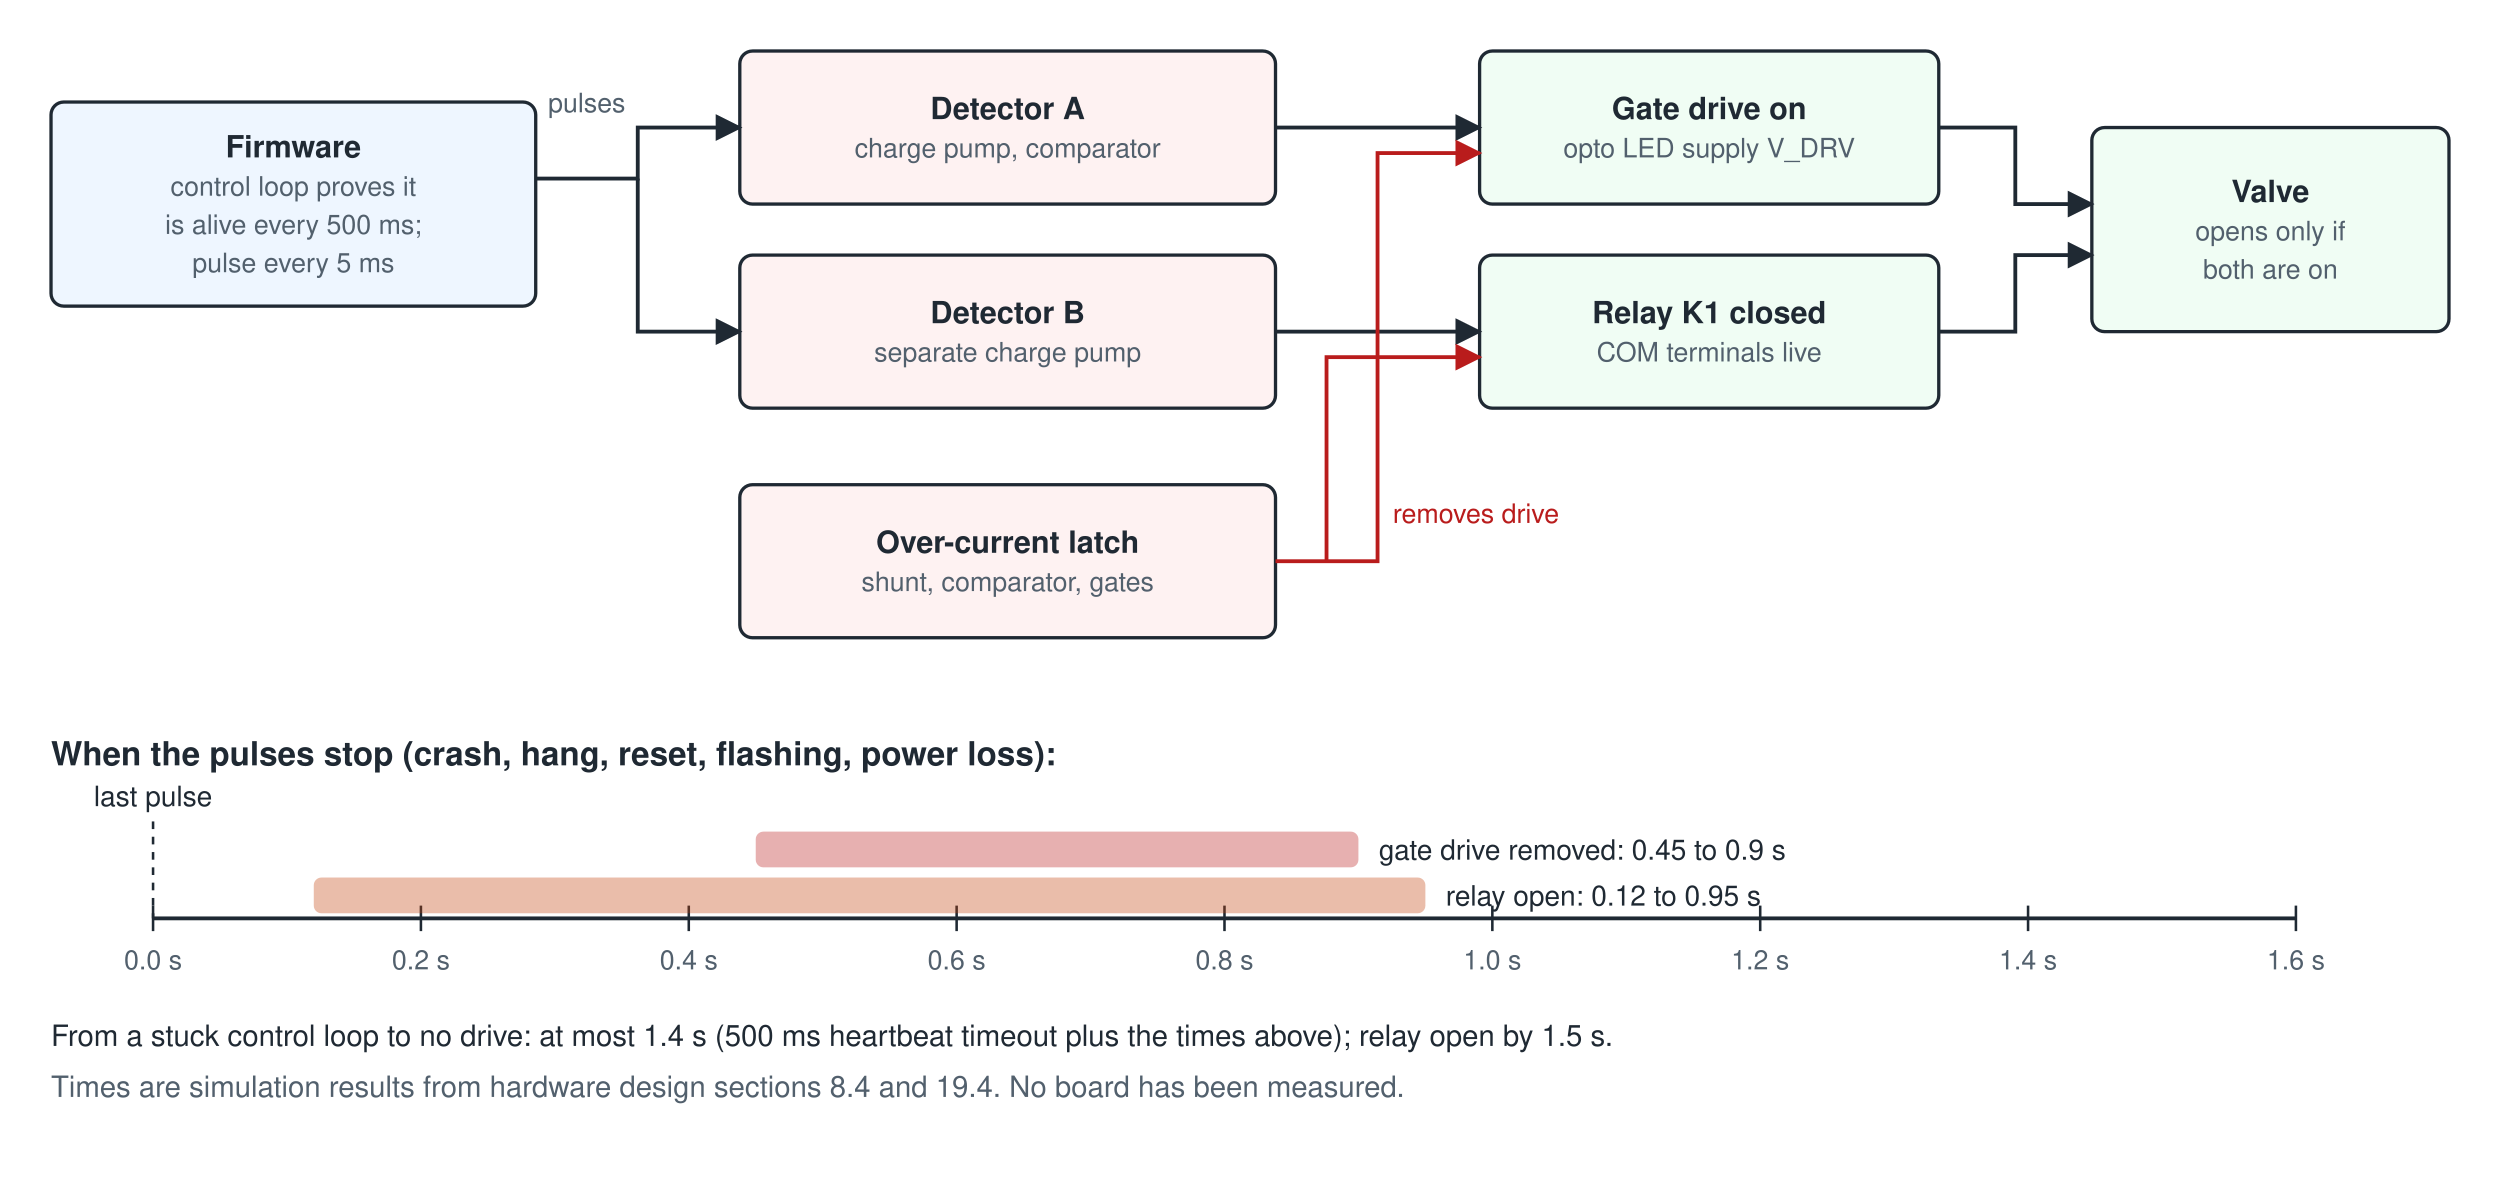
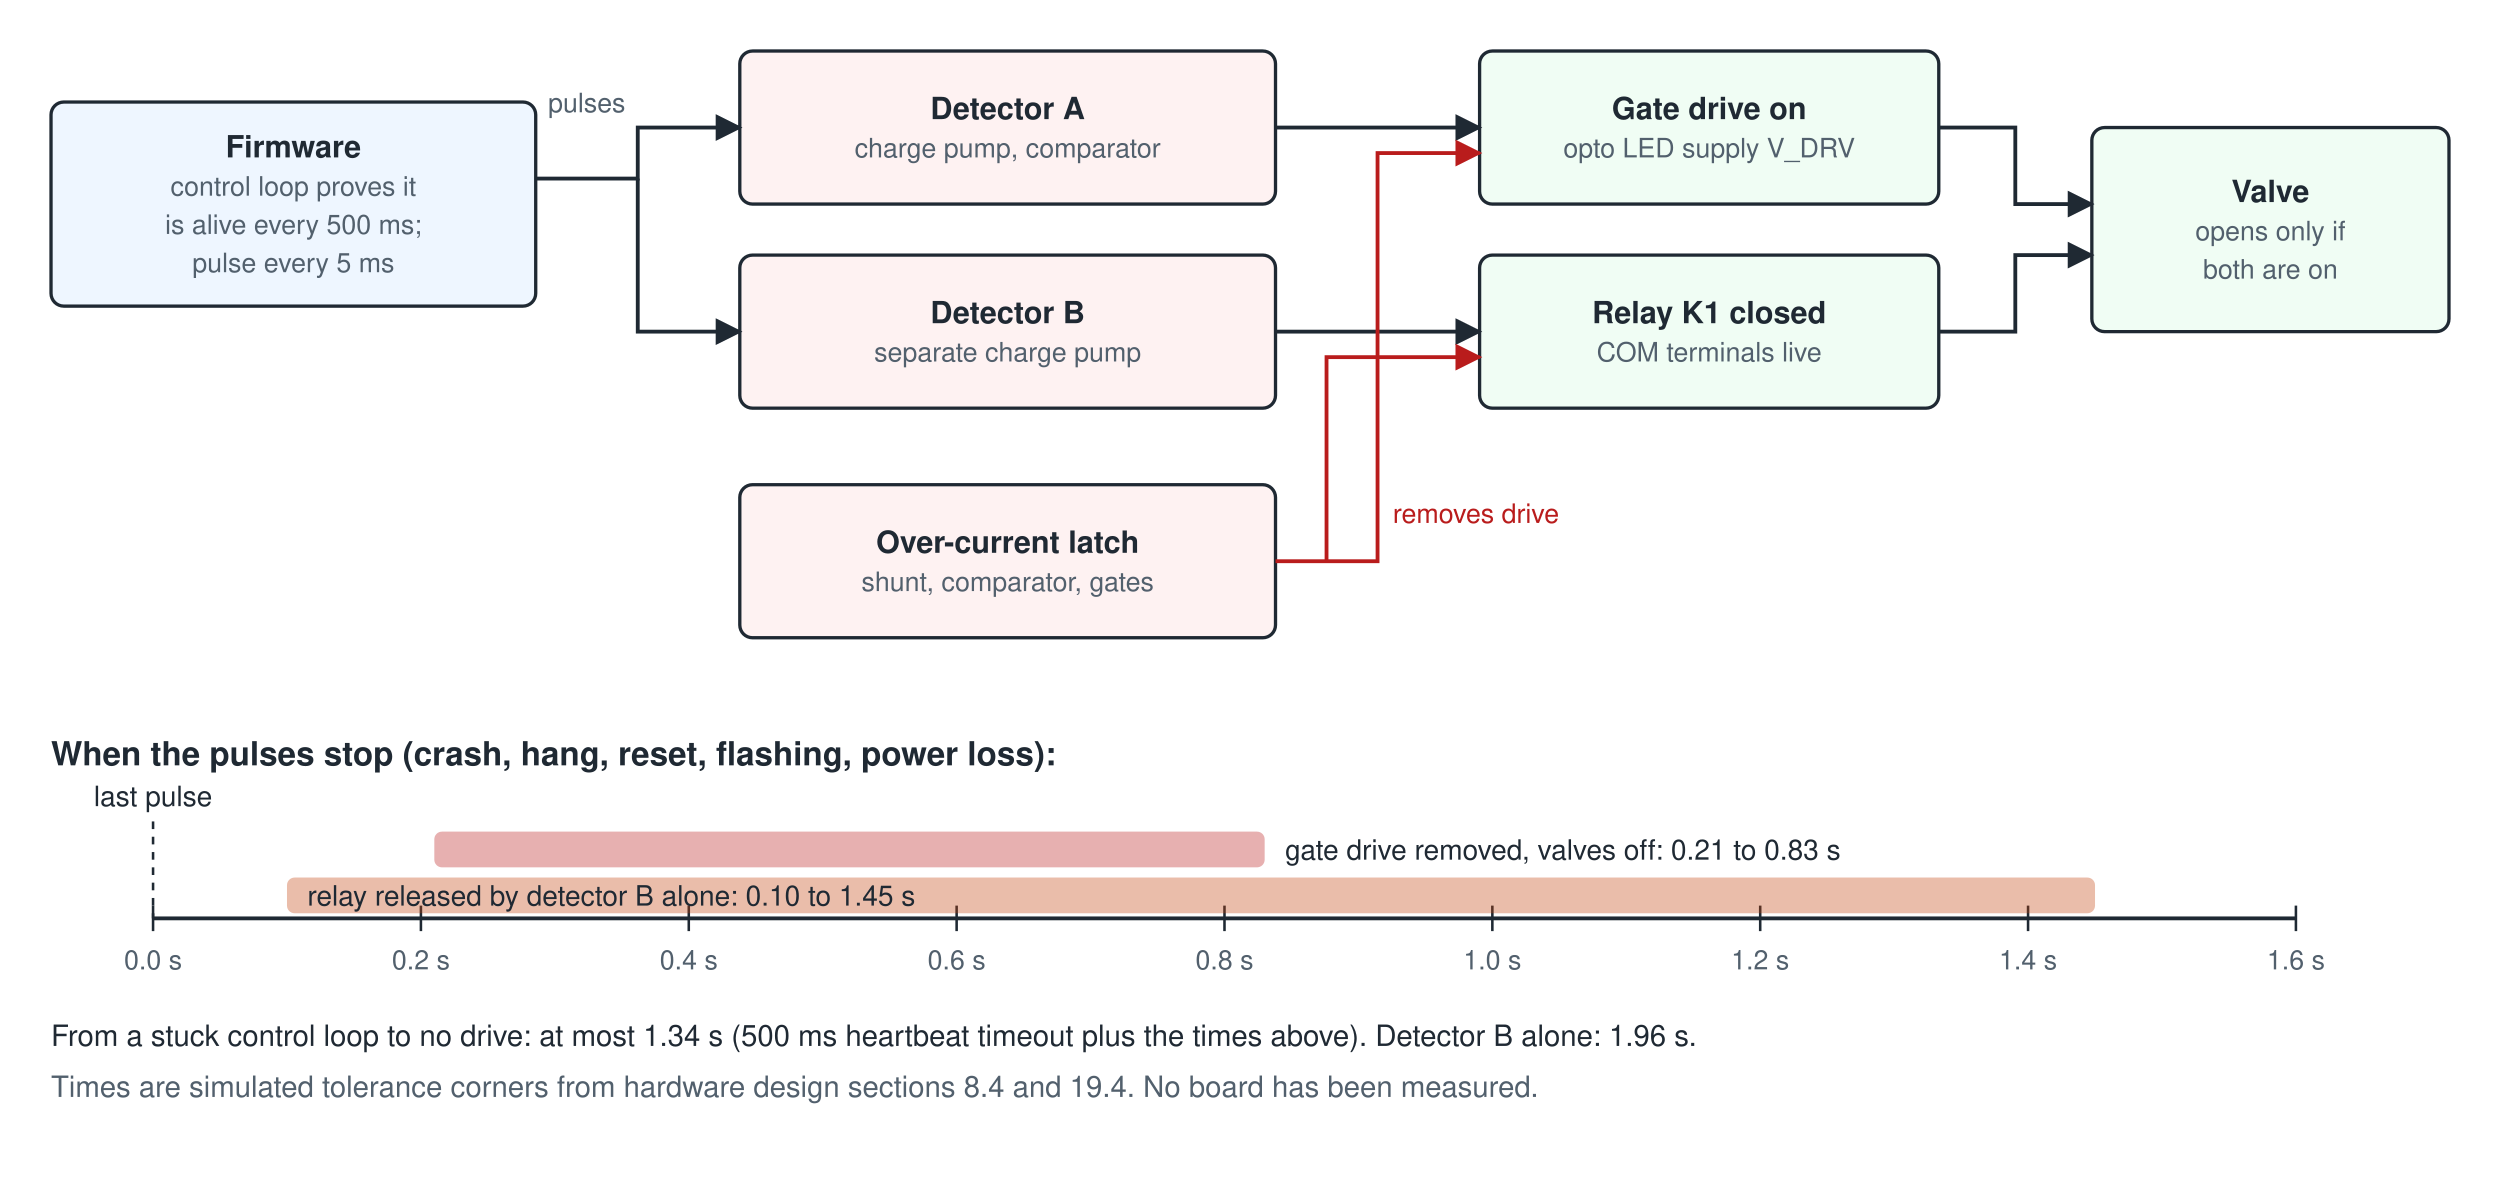
<svg xmlns="http://www.w3.org/2000/svg" viewBox="0 0 980 470" width="980" height="470" font-family="Helvetica, Arial, sans-serif" font-size="12" role="img" aria-labelledby="t d">
  <defs>
    <marker id="ar" viewBox="0 0 10 10" refX="9" refY="5" markerWidth="7" markerHeight="7" orient="auto-start-reverse">
      <path d="M0,0 L10,5 L0,10 z" fill="#1f2933" />
    </marker>
    <marker id="arr" viewBox="0 0 10 10" refX="9" refY="5" markerWidth="7" markerHeight="7" orient="auto-start-reverse">
      <path d="M0,0 L10,5 L0,10 z" fill="#b91c1c" />
    </marker>
  </defs>
  <rect x="0" y="0" width="980" height="470" fill="#ffffff" />
  <rect x="20" y="40" width="190" height="80" rx="5" fill="#eef6ff" stroke="#1f2933" stroke-width="1.3" />
  <text x="115.0" y="61.7" text-anchor="middle" font-size="12" font-weight="bold" fill="#1f2933">Firmware</text>
  <text x="115.0" y="76.7" text-anchor="middle" font-size="10.5" fill="#52606d">control loop proves it</text>
  <text x="115.0" y="91.7" text-anchor="middle" font-size="10.5" fill="#52606d">is alive every 500 ms;</text>
  <text x="115.0" y="106.7" text-anchor="middle" font-size="10.5" fill="#52606d">pulse every 5 ms</text>
  <rect x="290" y="20" width="210" height="60" rx="5" fill="#fef2f2" stroke="#1f2933" stroke-width="1.3" />
  <text x="395.0" y="46.7" text-anchor="middle" font-size="12" font-weight="bold" fill="#1f2933">Detector A</text>
  <text x="395.0" y="61.7" text-anchor="middle" font-size="10.5" fill="#52606d">charge pump, comparator</text>
  <rect x="290" y="100" width="210" height="60" rx="5" fill="#fef2f2" stroke="#1f2933" stroke-width="1.3" />
  <text x="395.0" y="126.7" text-anchor="middle" font-size="12" font-weight="bold" fill="#1f2933">Detector B</text>
  <text x="395.0" y="141.7" text-anchor="middle" font-size="10.5" fill="#52606d">separate charge pump</text>
  <rect x="290" y="190" width="210" height="60" rx="5" fill="#fef2f2" stroke="#1f2933" stroke-width="1.3" />
  <text x="395.0" y="216.7" text-anchor="middle" font-size="12" font-weight="bold" fill="#1f2933">Over-current latch</text>
  <text x="395.0" y="231.7" text-anchor="middle" font-size="10.5" fill="#52606d">shunt, comparator, gates</text>
  <rect x="580" y="20" width="180" height="60" rx="5" fill="#f0fdf4" stroke="#1f2933" stroke-width="1.3" />
  <text x="670.0" y="46.7" text-anchor="middle" font-size="12" font-weight="bold" fill="#1f2933">Gate drive on</text>
  <text x="670.0" y="61.7" text-anchor="middle" font-size="10.5" fill="#52606d">opto LED supply V_DRV</text>
  <rect x="580" y="100" width="180" height="60" rx="5" fill="#f0fdf4" stroke="#1f2933" stroke-width="1.3" />
  <text x="670.0" y="126.7" text-anchor="middle" font-size="12" font-weight="bold" fill="#1f2933">Relay K1 closed</text>
  <text x="670.0" y="141.7" text-anchor="middle" font-size="10.5" fill="#52606d">COM terminals live</text>
  <rect x="820" y="50" width="140" height="80" rx="5" fill="#f0fdf4" stroke="#1f2933" stroke-width="1.3" />
  <text x="890.0" y="79.2" text-anchor="middle" font-size="12" font-weight="bold" fill="#1f2933">Valve</text>
  <text x="890.0" y="94.2" text-anchor="middle" font-size="10.5" fill="#52606d">opens only if</text>
  <text x="890.0" y="109.2" text-anchor="middle" font-size="10.5" fill="#52606d">both are on</text>
  <path d="M210,70 L250,70 L250,50 L290,50" fill="none" stroke="#1f2933" stroke-width="1.5" marker-end="url(#ar)" />
  <text x="230" y="44" font-size="10.5" fill="#52606d" text-anchor="middle">pulses</text>
  <path d="M250,70 L250,130 L290,130" fill="none" stroke="#1f2933" stroke-width="1.5" marker-end="url(#ar)" />
  <path d="M500,50 L580,50" fill="none" stroke="#1f2933" stroke-width="1.5" marker-end="url(#ar)" />
  <path d="M500,130 L580,130" fill="none" stroke="#1f2933" stroke-width="1.5" marker-end="url(#ar)" />
  <path d="M760,50 L790,50 L790,80 L820,80" fill="none" stroke="#1f2933" stroke-width="1.5" marker-end="url(#ar)" />
  <path d="M760,130 L790,130 L790,100 L820,100" fill="none" stroke="#1f2933" stroke-width="1.5" marker-end="url(#ar)" />
  <path d="M500,220 L540,220 L540,60 L580,60" fill="none" stroke="#b91c1c" stroke-width="1.5" marker-end="url(#arr)" />
  <text x="546" y="205" font-size="10.5" fill="#b91c1c" text-anchor="start">removes drive</text>
  <path d="M520,220 L520,140 L580,140" fill="none" stroke="#b91c1c" stroke-width="1.5" marker-end="url(#arr)" />
  <text x="20" y="300" font-size="13" fill="#1f2933" text-anchor="start" font-weight="bold">When the pulses stop (crash, hang, reset, flashing, power loss):</text>
  <line x1="60" y1="360" x2="900" y2="360" stroke="#1f2933" stroke-width="1.5" />
  <line x1="60.0" y1="355" x2="60.0" y2="365" stroke="#1f2933" />
  <text x="60.0" y="380" font-size="10.5" fill="#52606d" text-anchor="middle">0.0 s</text>
  <line x1="165.0" y1="355" x2="165.0" y2="365" stroke="#1f2933" />
  <text x="165.0" y="380" font-size="10.5" fill="#52606d" text-anchor="middle">0.2 s</text>
  <line x1="270.0" y1="355" x2="270.0" y2="365" stroke="#1f2933" />
  <text x="270.0" y="380" font-size="10.5" fill="#52606d" text-anchor="middle">0.4 s</text>
  <line x1="375.0" y1="355" x2="375.0" y2="365" stroke="#1f2933" />
  <text x="375.0" y="380" font-size="10.5" fill="#52606d" text-anchor="middle">0.6 s</text>
  <line x1="480.0" y1="355" x2="480.0" y2="365" stroke="#1f2933" />
  <text x="480.0" y="380" font-size="10.5" fill="#52606d" text-anchor="middle">0.8 s</text>
  <line x1="585.0" y1="355" x2="585.0" y2="365" stroke="#1f2933" />
  <text x="585.0" y="380" font-size="10.5" fill="#52606d" text-anchor="middle">1.0 s</text>
  <line x1="690.0" y1="355" x2="690.0" y2="365" stroke="#1f2933" />
  <text x="690.0" y="380" font-size="10.5" fill="#52606d" text-anchor="middle">1.2 s</text>
  <line x1="795.0" y1="355" x2="795.0" y2="365" stroke="#1f2933" />
  <text x="795.0" y="380" font-size="10.5" fill="#52606d" text-anchor="middle">1.4 s</text>
  <line x1="900.0" y1="355" x2="900.0" y2="365" stroke="#1f2933" />
  <text x="900.0" y="380" font-size="10.5" fill="#52606d" text-anchor="middle">1.6 s</text>
  <text x="60" y="316" font-size="11" fill="#1f2933" text-anchor="middle">last pulse</text>
  <line x1="60" y1="322" x2="60" y2="360" stroke="#1f2933" stroke-dasharray="3 3" />
-   <rect x="296.25" y="326" width="236.25" height="14" rx="3" fill="#b91c1c" opacity="0.35" />
-   <text x="540.5" y="337" font-size="11" fill="#1f2933" text-anchor="start">gate drive removed: 0.45 to 0.9 s</text>
-   <rect x="123.0" y="344" width="435.75" height="14" rx="3" fill="#c2410c" opacity="0.35" />
-   <text x="566.75" y="355" font-size="11" fill="#1f2933" text-anchor="start">relay open: 0.12 to 0.95 s</text>
-   <text x="20" y="410" font-size="11.5" fill="#1f2933" text-anchor="start">From a stuck control loop to no drive: at most 1.4 s (500 ms heartbeat timeout plus the times above); relay open by 1.5 s.</text>
-   <text x="20" y="430" font-size="11.5" fill="#52606d" text-anchor="start">Times are simulation results from hardware design sections 8.4 and 19.4. No board has been measured.</text>
+   <rect x="170.25" y="326" width="325.5" height="14" rx="3" fill="#b91c1c" opacity="0.35" />
+   <text x="503.75" y="337" font-size="11" fill="#1f2933" text-anchor="start">gate drive removed, valves off: 0.21 to 0.83 s</text>
+   <rect x="112.5" y="344" width="708.75" height="14" rx="3" fill="#c2410c" opacity="0.35" />
+   <text x="120.5" y="355" font-size="11" fill="#1f2933" text-anchor="start">relay released by detector B alone: 0.10 to 1.45 s</text>
+   <text x="20" y="410" font-size="11.5" fill="#1f2933" text-anchor="start">From a stuck control loop to no drive: at most 1.34 s (500 ms heartbeat timeout plus the times above). Detector B alone: 1.96 s.</text>
+   <text x="20" y="430" font-size="11.5" fill="#52606d" text-anchor="start">Times are simulated tolerance corners from hardware design sections 8.4 and 19.4. No board has been measured.</text>
</svg>
